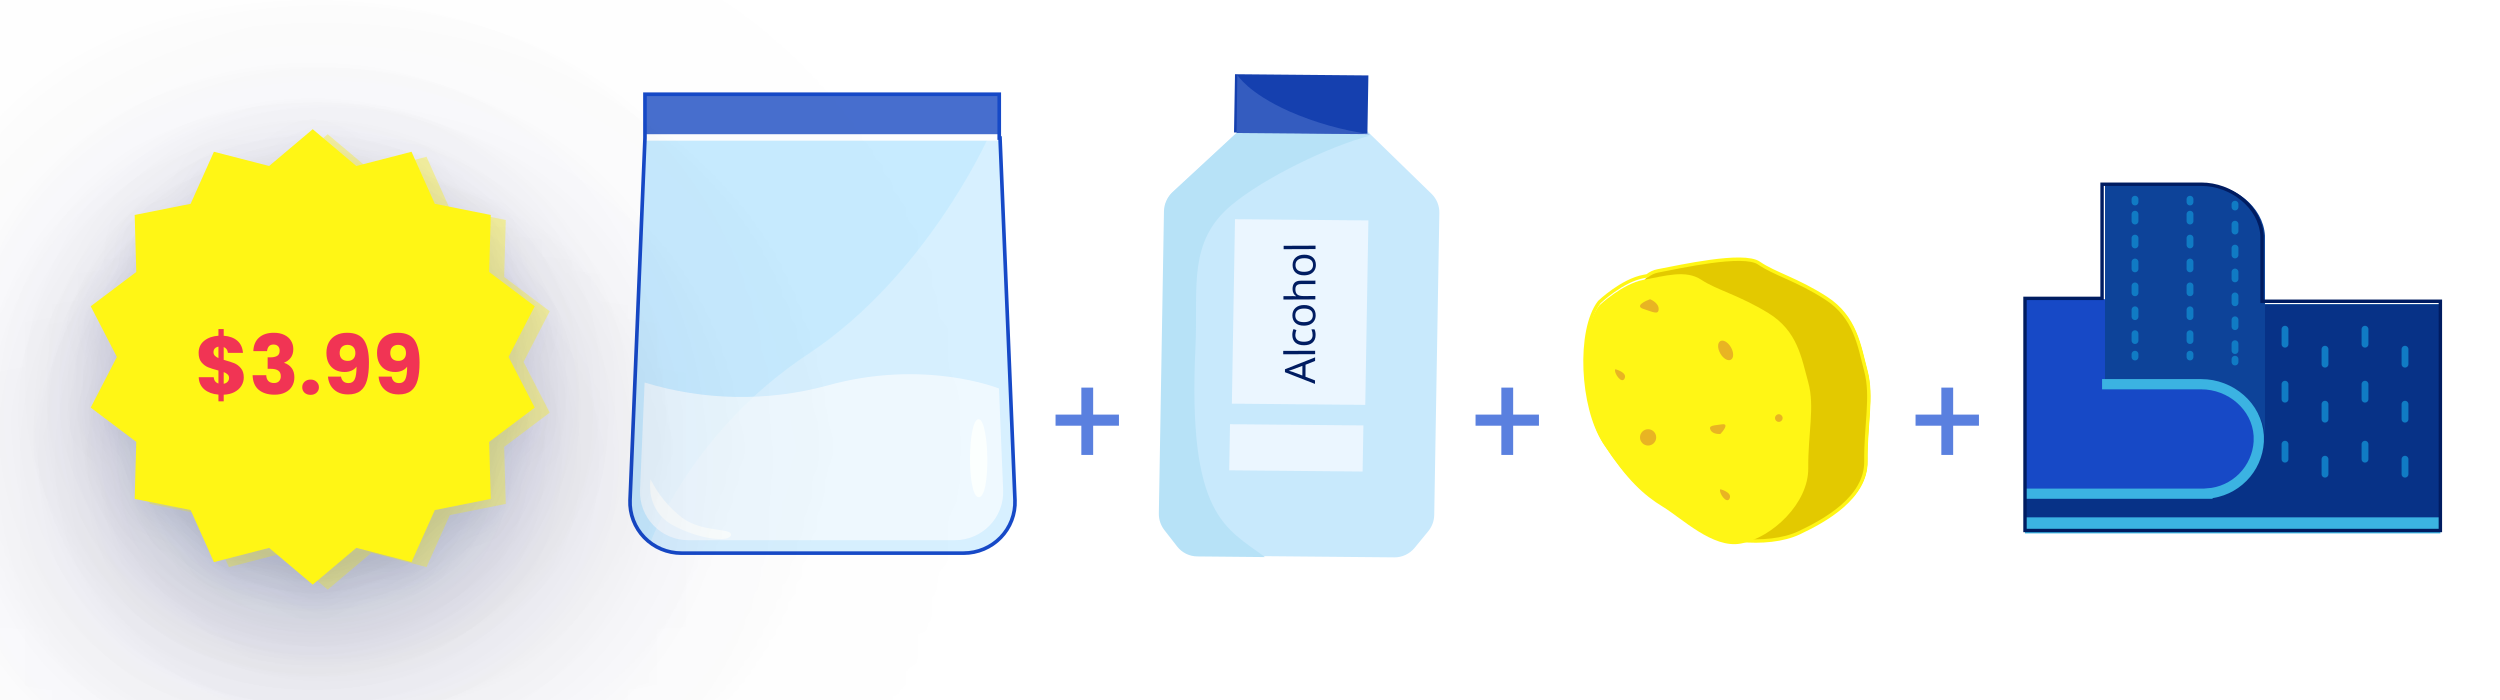
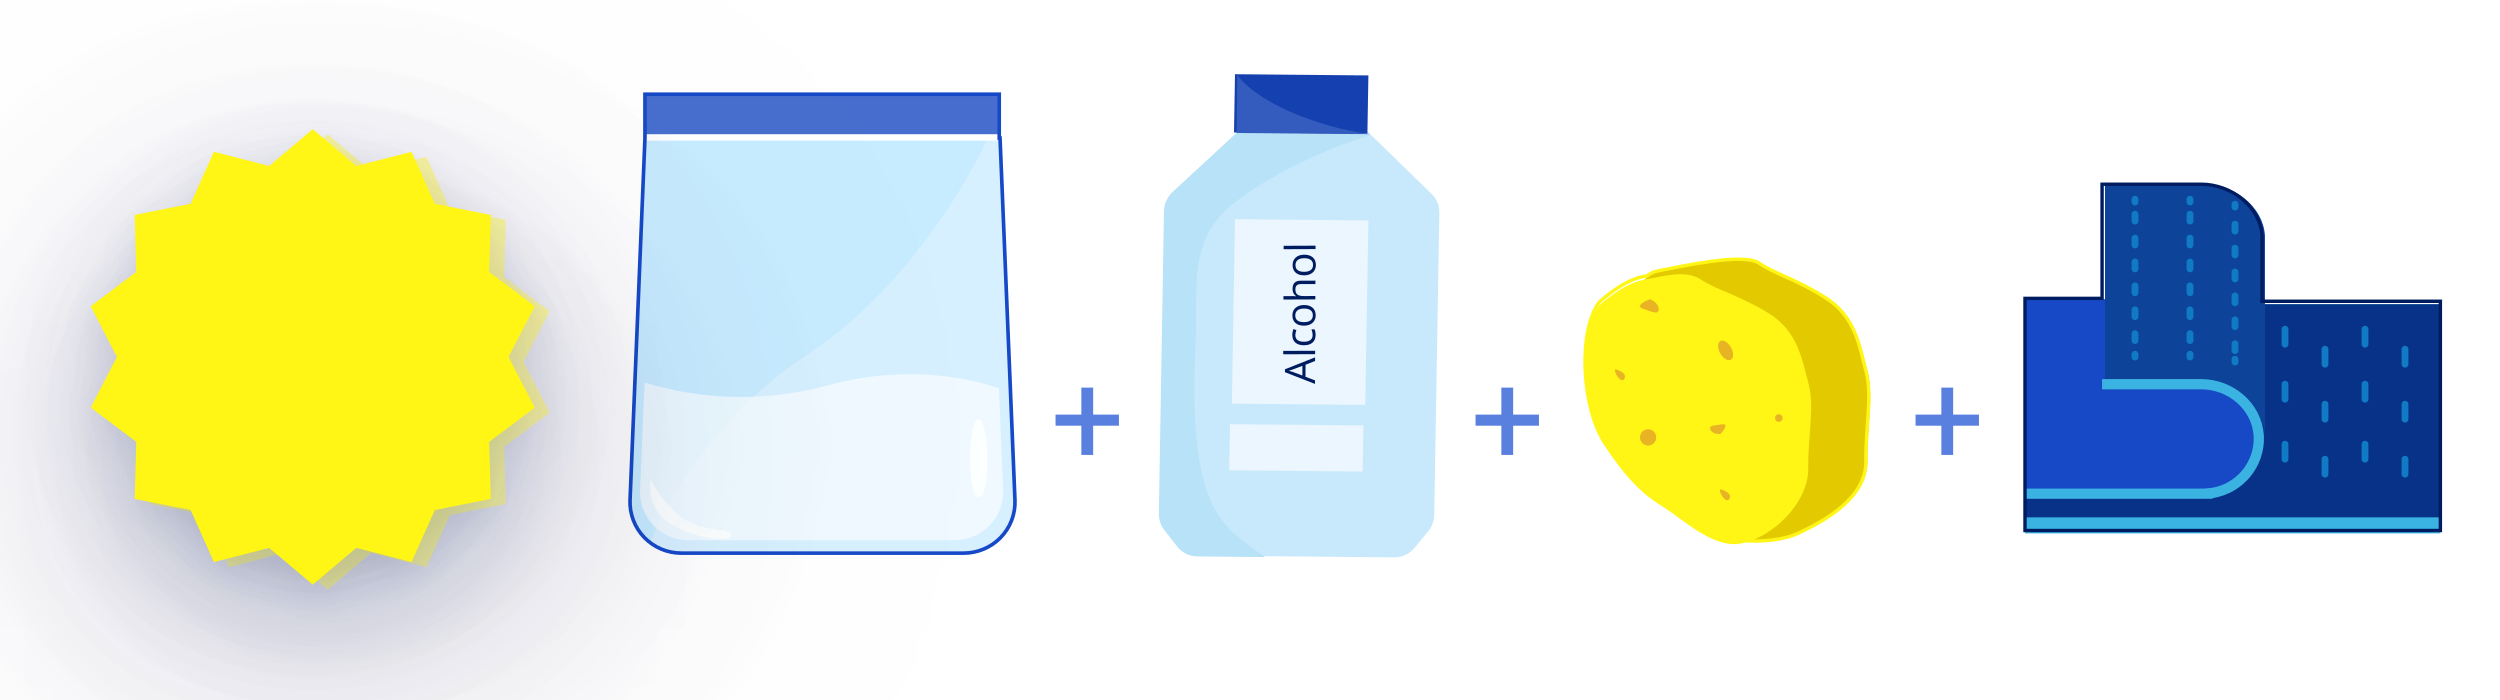
<svg xmlns="http://www.w3.org/2000/svg" width="500" height="140" viewBox="240 160 500 100" fill="none">
  <path d="M728.075 200.842H645V246.681H728.075V200.842Z" fill="#3BB3E2" />
  <path d="M690 225.842V227.074C690.025 226.664 690.025 226.252 690 225.842V225.842Z" stroke="#0C3689" stroke-width="0.683" stroke-miterlimit="10" />
  <path d="M728.075 200.842H645V243.469H728.075V200.842Z" fill="#073287" />
  <path d="M681.501 216.926V199.842H645V238.815H681.501V238.776C684.174 238.586 686.687 237.433 688.572 235.529C690.458 233.626 691.588 231.103 691.753 228.428V227.173C691.422 221.708 686.893 217.504 681.501 216.926Z" fill="#1749C6" />
  <path d="M680.826 176.842H661V216.734H680.826C686.756 216.734 692.641 221.168 692.994 227.036V187.144C692.641 181.276 686.784 176.842 680.826 176.842Z" fill="#0D4399" />
  <path d="M645 238.741H681.501V238.702C684.174 238.513 686.687 237.359 688.572 235.456C690.458 233.553 691.588 231.029 691.753 228.355V227.099V227.144C691.394 221.276 686.148 216.842 680.24 216.842H660.414" stroke="#3BB3E2" stroke-width="2.048" stroke-miterlimit="10" />
  <path d="M697 205.842V208.841" stroke="#107BC4" stroke-width="1.366" stroke-miterlimit="10" stroke-linecap="round" />
  <path d="M697 216.842V219.835" stroke="#107BC4" stroke-width="1.366" stroke-miterlimit="10" stroke-linecap="round" />
  <path d="M697 228.842V231.835" stroke="#107BC4" stroke-width="1.366" stroke-miterlimit="10" stroke-linecap="round" />
  <path d="M705 209.842V212.835" stroke="#107BC4" stroke-width="1.366" stroke-miterlimit="10" stroke-linecap="round" />
  <path d="M705 220.842V223.835" stroke="#107BC4" stroke-width="1.366" stroke-miterlimit="10" stroke-linecap="round" />
  <path d="M705 231.842V234.835" stroke="#107BC4" stroke-width="1.366" stroke-miterlimit="10" stroke-linecap="round" />
  <path d="M713 205.842V208.841" stroke="#107BC4" stroke-width="1.366" stroke-miterlimit="10" stroke-linecap="round" />
  <path d="M713 216.842V219.835" stroke="#107BC4" stroke-width="1.366" stroke-miterlimit="10" stroke-linecap="round" />
  <path d="M713 228.842V231.835" stroke="#107BC4" stroke-width="1.366" stroke-miterlimit="10" stroke-linecap="round" />
  <path d="M721 209.842V212.835" stroke="#107BC4" stroke-width="1.366" stroke-miterlimit="10" stroke-linecap="round" />
  <path d="M721 220.842V223.835" stroke="#107BC4" stroke-width="1.366" stroke-miterlimit="10" stroke-linecap="round" />
  <path d="M721 231.842V234.835" stroke="#107BC4" stroke-width="1.366" stroke-miterlimit="10" stroke-linecap="round" />
  <path d="M667 179.842V180.402" stroke="#107BC4" stroke-width="1.366" stroke-miterlimit="10" stroke-linecap="round" />
  <path d="M667 182.842V208.962" stroke="#107BC4" stroke-width="1.366" stroke-miterlimit="10" stroke-linecap="round" stroke-dasharray="1.37 3.41" />
  <path d="M667 210.842V211.402" stroke="#107BC4" stroke-width="1.366" stroke-miterlimit="10" stroke-linecap="round" />
  <path d="M678 179.842V180.402" stroke="#107BC4" stroke-width="1.366" stroke-miterlimit="10" stroke-linecap="round" />
  <path d="M678 182.842V208.962" stroke="#107BC4" stroke-width="1.366" stroke-miterlimit="10" stroke-linecap="round" stroke-dasharray="1.37 3.41" />
  <path d="M678 210.842V211.402" stroke="#107BC4" stroke-width="1.366" stroke-miterlimit="10" stroke-linecap="round" />
  <path d="M687 180.842V181.402" stroke="#107BC4" stroke-width="1.366" stroke-miterlimit="10" stroke-linecap="round" />
  <path d="M687 184.842V210.934" stroke="#107BC4" stroke-width="1.366" stroke-miterlimit="10" stroke-linecap="round" stroke-dasharray="1.37 3.41" />
  <path d="M687 211.842V212.402" stroke="#107BC4" stroke-width="1.366" stroke-miterlimit="10" stroke-linecap="round" />
  <path d="M692.409 200.255V187.145C692.056 181.276 686.198 176.842 680.24 176.842H660.414V199.678H645V246.095H728.075V200.255H692.409Z" stroke="#001C61" stroke-width="0.683" stroke-miterlimit="10" />
  <path d="M432.576 250.86H376.26C374.88 250.86 373.514 250.584 372.244 250.047C370.974 249.511 369.826 248.725 368.868 247.737C367.911 246.75 367.164 245.58 366.673 244.299C366.181 243.018 365.955 241.651 366.007 240.281L368.994 167.842H439.848L442.835 240.281C442.887 241.651 442.66 243.018 442.167 244.299C441.675 245.581 440.928 246.75 439.97 247.738C439.012 248.725 437.864 249.511 436.593 250.047C435.323 250.584 433.957 250.86 432.576 250.86Z" fill="#C7EBFF" />
  <path opacity="0.8" d="M439.854 158.842H369V167.606H439.854V158.842Z" fill="#194AC2" />
  <path d="M439.854 166.842H369V168.131H439.854V166.842Z" fill="#FEFEFE" />
  <path opacity="0.7" d="M430.915 248.043H377.7C376.393 248.044 375.1 247.782 373.898 247.274C372.696 246.766 371.61 246.022 370.705 245.087C369.799 244.151 369.094 243.044 368.63 241.83C368.167 240.617 367.955 239.323 368.008 238.027L368.928 216.505C380.772 220.138 393.412 220.355 405.376 217.131C424.853 211.666 439.794 217.701 439.794 217.701L440.632 238.077C440.678 239.371 440.46 240.662 439.992 241.871C439.524 243.08 438.815 244.183 437.908 245.113C437.001 246.044 435.914 246.783 434.712 247.286C433.511 247.789 432.219 248.047 430.915 248.043Z" fill="#FAFDFF" />
  <path opacity="0.3" d="M439.909 167.842H437.482C437.482 167.842 425.176 195.235 401.621 210.803C378.066 226.372 370 248.682 370 248.682C371.796 250.088 374.015 250.855 376.301 250.86H432.618C433.998 250.86 435.364 250.584 436.634 250.047C437.904 249.511 439.052 248.725 440.009 247.737C440.967 246.75 441.713 245.58 442.205 244.299C442.697 243.018 442.923 241.651 442.87 240.281L439.909 167.842Z" fill="#FAFDFF" />
  <path d="M440.006 167.606H439.848V158.842H368.994V167.606L366.007 240.045C365.955 241.415 366.181 242.782 366.673 244.063C367.164 245.344 367.911 246.514 368.868 247.502C369.826 248.489 370.974 249.275 372.244 249.812C373.514 250.348 374.88 250.625 376.26 250.625H432.74C434.12 250.625 435.486 250.348 436.756 249.812C438.026 249.275 439.174 248.489 440.132 247.502C441.089 246.514 441.836 245.344 442.327 244.063C442.819 242.782 443.045 241.415 442.993 240.045L440.006 167.606Z" stroke="#1649C7" stroke-width="0.73" stroke-miterlimit="10" />
  <path d="M370.097 235.842C370.097 235.842 368.931 242.052 374.684 245.106C380.179 248.017 386.027 248.462 386.197 246.984C386.367 245.507 380.633 246.596 376.455 243.573C373.777 241.504 371.603 238.861 370.097 235.842Z" fill="#FBFFFE" />
  <path d="M435.711 223.842C433.519 223.842 433.342 239.197 435.711 239.441C438.207 239.704 437.898 223.842 435.711 223.842Z" fill="#FBFFFE" />
  <path d="M566.497 201.447C562.177 207.378 568.126 220.157 572.703 227.419C577.279 234.681 578.081 243.748 581.905 246.201C585.729 248.653 594.937 249.017 600.089 246.59C605.242 244.163 613.542 239.576 613.467 232.294C613.392 225.012 614.815 219.343 613.467 214.22C612.119 209.098 611.352 203.429 605.503 199.651C599.653 195.874 595.177 194.777 592.08 192.622C588.982 190.468 576.161 193.371 571.841 194.18C567.52 194.989 566.497 201.447 566.497 201.447Z" fill="#E3C900" />
  <path d="M559.862 201.083C555.542 206.726 556.303 222.12 560.865 229.043C565.426 235.966 568.779 239.05 572.578 241.356C576.377 243.662 582.563 249.741 588.116 248.719C594.492 247.541 601.714 240.588 601.649 233.66C601.584 226.732 602.997 221.346 601.649 216.466C600.301 211.586 599.529 206.211 593.68 202.62C587.83 199.03 583.354 198.003 580.252 195.95C577.149 193.897 573.084 195.181 568.779 195.95C564.473 196.719 559.862 201.083 559.862 201.083Z" fill="#FFF615" />
  <path d="M570.014 199.842C569.217 200.11 566.836 201.197 568.691 201.789C570.545 202.381 571.733 203.063 571.733 201.789C571.733 200.514 570.014 199.842 570.014 199.842Z" fill="#E8B423" />
  <path d="M584.081 226.794C584.582 226.288 585.936 224.619 584.352 224.867C582.768 225.115 581.64 225.049 582.106 225.995C582.572 226.94 584.081 226.794 584.081 226.794Z" fill="#E8B423" />
  <path d="M563.064 213.842C562.653 214.459 564.323 216.937 564.919 215.698C565.516 214.459 563.064 213.842 563.064 213.842Z" fill="#E8B423" />
  <path d="M584.064 237.842C583.653 238.464 585.323 240.942 585.919 239.703C586.516 238.464 584.064 237.842 584.064 237.842Z" fill="#E8B423" />
  <path d="M586.189 211.936C586.776 211.594 586.777 210.485 586.19 209.46C585.603 208.434 584.651 207.88 584.064 208.222C583.476 208.564 583.476 209.673 584.063 210.699C584.65 211.725 585.602 212.279 586.189 211.936Z" fill="#E8B423" />
  <path d="M595.762 224.379C596.183 224.379 596.524 224.035 596.524 223.611C596.524 223.186 596.183 222.842 595.762 222.842C595.341 222.842 595 223.186 595 223.611C595 224.035 595.341 224.379 595.762 224.379Z" fill="#E8B423" />
  <path d="M569.619 229.109C570.513 229.109 571.238 228.378 571.238 227.475C571.238 226.573 570.513 225.842 569.619 225.842C568.725 225.842 568 226.573 568 227.475C568 228.378 568.725 229.109 569.619 229.109Z" fill="#E8B423" />
  <path d="M613.187 214.2C611.834 209.072 611.072 203.409 605.223 199.631C599.374 195.854 594.898 194.777 591.8 192.622C588.702 190.468 575.881 193.371 571.561 194.18C570.788 194.326 570.063 194.663 569.451 195.161L568.779 195.287C564.438 196.056 559.862 200.42 559.862 200.42C555.542 206.064 556.303 221.457 560.865 228.38C565.426 235.303 568.779 238.388 572.578 240.694C576.377 242.999 582.563 249.078 588.116 248.056C592.126 248.471 596.687 248.056 599.805 246.57C604.967 244.142 613.257 239.556 613.182 232.274C613.107 224.992 614.536 219.323 613.187 214.2Z" stroke="#FFF615" stroke-width="0.683" stroke-miterlimit="10" />
  <g opacity="0.4" filter="url(#filter0_dddddd)">
    <path d="M305.544 166.842L314.26 174.2L325.305 171.352L329.965 181.763L341.152 183.99L340.833 195.392L349.946 202.251L344.712 212.386L349.946 222.52L340.833 229.38L341.152 240.782L329.965 243.009L325.305 253.42L314.26 250.572L305.544 257.93L296.828 250.572L285.783 253.42L281.123 243.009L269.936 240.782L270.255 229.38L261.142 222.52L266.376 212.386L261.142 202.251L270.255 195.392L269.936 183.99L281.123 181.763L285.783 171.352L296.828 174.2L305.544 166.842Z" fill="#FFF615" />
  </g>
  <g filter="url(#filter1_dddddd)">
    <path d="M302.544 165.842L311.26 173.2L322.305 170.352L326.965 180.763L338.152 182.99L337.833 194.392L346.946 201.251L341.712 211.386L346.946 221.52L337.833 228.38L338.152 239.782L326.965 242.009L322.305 252.42L311.26 249.572L302.544 256.93L293.828 249.572L282.783 252.42L278.123 242.009L266.936 239.782L267.255 228.38L258.142 221.52L263.376 211.386L258.142 201.251L267.255 194.392L266.936 182.99L278.123 180.763L282.783 170.352L293.828 173.2L302.544 165.842Z" fill="#FFF615" />
  </g>
-   <path d="M288.755 215.486C288.755 216.089 288.596 216.648 288.278 217.164C287.971 217.668 287.51 218.085 286.896 218.414C286.293 218.732 285.575 218.908 284.741 218.94V220.273H283.688V218.924C282.526 218.825 281.588 218.48 280.875 217.888C280.162 217.285 279.784 216.468 279.74 215.437H282.734C282.8 216.095 283.118 216.517 283.688 216.703V214.104C282.833 213.885 282.147 213.671 281.632 213.463C281.128 213.254 280.683 212.92 280.3 212.459C279.916 211.999 279.724 211.368 279.724 210.567C279.724 209.569 280.091 208.769 280.826 208.166C281.572 207.563 282.526 207.223 283.688 207.146V205.813H284.741V207.146C285.893 207.234 286.803 207.568 287.472 208.149C288.141 208.731 288.514 209.537 288.59 210.567H285.58C285.514 209.975 285.235 209.591 284.741 209.416V211.966C285.651 212.218 286.353 212.443 286.847 212.64C287.34 212.838 287.779 213.167 288.163 213.627C288.557 214.077 288.755 214.696 288.755 215.486ZM282.701 210.436C282.701 210.71 282.784 210.94 282.948 211.127C283.123 211.313 283.37 211.478 283.688 211.62V209.334C283.381 209.389 283.14 209.509 282.964 209.696C282.789 209.871 282.701 210.118 282.701 210.436ZM284.741 216.753C285.07 216.698 285.328 216.566 285.514 216.358C285.712 216.149 285.81 215.892 285.81 215.585C285.81 215.3 285.717 215.069 285.531 214.894C285.355 214.707 285.092 214.548 284.741 214.417V216.753ZM290.666 210.222C290.71 209.049 291.094 208.144 291.818 207.508C292.542 206.872 293.523 206.554 294.762 206.554C295.585 206.554 296.287 206.696 296.868 206.981C297.46 207.266 297.904 207.656 298.2 208.149C298.508 208.643 298.661 209.197 298.661 209.811C298.661 210.535 298.48 211.127 298.118 211.587C297.756 212.037 297.334 212.344 296.852 212.509V212.574C297.477 212.783 297.97 213.128 298.332 213.611C298.694 214.093 298.875 214.713 298.875 215.47C298.875 216.149 298.716 216.753 298.398 217.279C298.091 217.794 297.636 218.2 297.033 218.496C296.44 218.792 295.733 218.94 294.91 218.94C293.594 218.94 292.542 218.617 291.752 217.97C290.973 217.323 290.562 216.347 290.518 215.042H293.249C293.26 215.524 293.397 215.908 293.66 216.193C293.923 216.468 294.307 216.605 294.812 216.605C295.239 216.605 295.568 216.484 295.799 216.243C296.04 215.99 296.161 215.661 296.161 215.256C296.161 214.729 295.991 214.351 295.651 214.121C295.322 213.879 294.79 213.759 294.055 213.759H293.529V211.472H294.055C294.614 211.472 295.064 211.379 295.404 211.193C295.755 210.995 295.93 210.65 295.93 210.156C295.93 209.761 295.821 209.454 295.601 209.235C295.382 209.016 295.08 208.906 294.697 208.906C294.28 208.906 293.967 209.032 293.759 209.284C293.562 209.537 293.446 209.849 293.414 210.222H290.666ZM302.123 218.973C301.63 218.973 301.224 218.831 300.906 218.546C300.599 218.25 300.445 217.888 300.445 217.46C300.445 217.021 300.599 216.654 300.906 216.358C301.224 216.062 301.63 215.914 302.123 215.914C302.606 215.914 303.001 216.062 303.308 216.358C303.626 216.654 303.785 217.021 303.785 217.46C303.785 217.888 303.626 218.25 303.308 218.546C303.001 218.831 302.606 218.973 302.123 218.973ZM308.197 215.321C308.362 216.188 308.866 216.621 309.71 216.621C310.292 216.621 310.703 216.363 310.944 215.848C311.185 215.332 311.306 214.494 311.306 213.331C311.065 213.671 310.736 213.934 310.319 214.121C309.902 214.307 309.436 214.4 308.921 214.4C308.219 214.4 307.594 214.258 307.046 213.973C306.497 213.676 306.064 213.243 305.746 212.673C305.439 212.092 305.285 211.39 305.285 210.567C305.285 209.756 305.45 209.049 305.779 208.445C306.119 207.842 306.596 207.376 307.21 207.047C307.835 206.718 308.57 206.554 309.414 206.554C311.037 206.554 312.172 207.058 312.82 208.067C313.467 209.076 313.79 210.562 313.79 212.525C313.79 213.951 313.658 215.13 313.395 216.062C313.143 216.983 312.71 217.685 312.096 218.167C311.493 218.65 310.665 218.891 309.612 218.891C308.778 218.891 308.065 218.727 307.473 218.398C306.892 218.069 306.442 217.635 306.124 217.098C305.817 216.561 305.642 215.969 305.598 215.321H308.197ZM309.562 212.18C310.023 212.18 310.39 212.042 310.665 211.768C310.939 211.483 311.076 211.099 311.076 210.617C311.076 210.09 310.933 209.685 310.648 209.399C310.363 209.114 309.979 208.972 309.497 208.972C309.014 208.972 308.63 209.12 308.345 209.416C308.071 209.701 307.934 210.096 307.934 210.6C307.934 211.072 308.071 211.456 308.345 211.752C308.63 212.037 309.036 212.18 309.562 212.18ZM318.318 215.321C318.482 216.188 318.987 216.621 319.831 216.621C320.412 216.621 320.824 216.363 321.065 215.848C321.306 215.332 321.427 214.494 321.427 213.331C321.185 213.671 320.856 213.934 320.44 214.121C320.023 214.307 319.557 214.4 319.041 214.4C318.34 214.4 317.715 214.258 317.166 213.973C316.618 213.676 316.185 213.243 315.867 212.673C315.56 212.092 315.406 211.39 315.406 210.567C315.406 209.756 315.571 209.049 315.9 208.445C316.24 207.842 316.717 207.376 317.331 207.047C317.956 206.718 318.691 206.554 319.535 206.554C321.158 206.554 322.293 207.058 322.94 208.067C323.587 209.076 323.911 210.562 323.911 212.525C323.911 213.951 323.779 215.13 323.516 216.062C323.264 216.983 322.83 217.685 322.216 218.167C321.613 218.65 320.785 218.891 319.732 218.891C318.899 218.891 318.186 218.727 317.594 218.398C317.013 218.069 316.563 217.635 316.245 217.098C315.938 216.561 315.762 215.969 315.719 215.321H318.318ZM319.683 212.18C320.144 212.18 320.511 212.042 320.785 211.768C321.059 211.483 321.196 211.099 321.196 210.617C321.196 210.09 321.054 209.685 320.769 209.399C320.484 209.114 320.1 208.972 319.617 208.972C319.135 208.972 318.751 209.12 318.466 209.416C318.192 209.701 318.054 210.096 318.054 210.6C318.054 211.072 318.192 211.456 318.466 211.752C318.751 212.037 319.157 212.18 319.683 212.18Z" fill="#F13454" />
  <path d="M542.631 222.92H547.789V225.143H542.631V230.987H540.268V225.143H535.11V222.92H540.268V217.521H542.631V222.92Z" fill="#5A80DF" />
  <path d="M458.631 222.92H463.789V225.143H458.631V230.987H456.268V225.143H451.11V222.92H456.268V217.521H458.631V222.92Z" fill="#5A80DF" />
  <path d="M630.631 222.92H635.789V225.143H630.631V230.987H628.268V225.143H623.11V222.92H628.268V217.521H630.631V222.92Z" fill="#5A80DF" />
  <path d="M526.312 178.769L512.457 165.285L488.979 165.041L474.641 178.302C474.119 178.786 473.699 179.37 473.408 180.02C473.117 180.671 472.961 181.373 472.948 182.084L471.924 242.547C471.909 243.738 472.294 244.895 473.016 245.833L475.576 249.123C476.052 249.735 476.659 250.23 477.352 250.574C478.045 250.917 478.806 251.1 479.581 251.109L518.853 251.474C519.628 251.482 520.396 251.314 521.101 250.983C521.806 250.653 522.43 250.168 522.926 249.564L525.64 246.259C526.398 245.339 526.824 244.188 526.846 242.998L527.87 182.586C527.884 181.874 527.753 181.169 527.485 180.512C527.217 179.856 526.818 179.263 526.312 178.769Z" fill="#C8E9FC" />
  <path d="M479.446 251.284L492.999 251.417C485.24 245.605 477.483 243.351 479.091 209.478C479.653 197.572 477.406 188.365 486.4 180.931C492.877 175.575 505.6 169.341 514.016 167.119L488.823 165.206L474.486 178.467C473.964 178.95 473.544 179.535 473.253 180.185C472.962 180.836 472.805 181.538 472.793 182.249L471.769 242.712C471.754 243.903 472.139 245.06 472.861 245.998L475.421 249.288C475.898 249.904 476.508 250.403 477.205 250.748C477.901 251.094 478.667 251.277 479.446 251.284Z" fill="#B7E2F7" />
  <path d="M513.679 155.086L487 154.842L486.802 166.487L513.481 166.731L513.679 155.086Z" fill="#1540AF" />
  <path d="M513.68 184.086L487 183.842L486.374 220.73L513.053 220.974L513.68 184.086Z" fill="#EBF6FF" />
  <path d="M512.68 225.086L486 224.842L485.843 234.062L512.523 234.306L512.68 225.086Z" fill="#EBF6FF" />
  <path d="M514 166.842C508.424 166.059 502.986 164.519 497.833 162.263C489.612 158.588 487.466 154.997 487.466 154.997L487.319 166.603L514 166.842Z" fill="#345CBF" />
  <path d="M503.018 212.193L501.108 212.947L501.099 215.35L503.003 216.08L503 216.786L496.989 214.44L496.992 213.853L503.021 211.471L503.018 212.193ZM500.48 213.167L498.62 213.871C498.384 213.962 498.095 214.057 497.753 214.154C498.016 214.213 498.304 214.298 498.618 214.408L500.472 215.106L500.48 213.167ZM503.026 210.153L503.024 210.833L496.643 210.859L496.646 210.178L503.026 210.153ZM503.121 206.997C503.118 207.647 502.917 208.153 502.516 208.512C502.113 208.869 501.545 209.049 500.812 209.052C500.06 209.055 499.48 208.877 499.072 208.518C498.663 208.156 498.46 207.64 498.463 206.97C498.463 206.754 498.488 206.538 498.535 206.322C498.582 206.106 498.638 205.936 498.701 205.813L499.278 206.02C499.218 206.17 499.168 206.335 499.129 206.512C499.087 206.69 499.066 206.848 499.065 206.984C499.062 207.897 499.642 208.352 500.807 208.347C501.359 208.345 501.783 208.232 502.079 208.01C502.376 207.784 502.524 207.453 502.526 207.016C502.528 206.641 502.449 206.257 502.289 205.864L502.892 205.862C503.046 206.162 503.123 206.54 503.121 206.997ZM500.811 201.005C501.544 201.002 502.116 201.184 502.527 201.551C502.936 201.919 503.139 202.428 503.136 203.078C503.135 203.48 503.039 203.837 502.849 204.15C502.659 204.462 502.388 204.704 502.034 204.875C501.681 205.046 501.268 205.132 500.795 205.134C500.062 205.137 499.493 204.956 499.087 204.591C498.679 204.227 498.476 203.719 498.478 203.068C498.481 202.44 498.692 201.94 499.112 201.569C499.531 201.196 500.098 201.007 500.811 201.005ZM500.798 204.429C501.372 204.426 501.81 204.31 502.111 204.079C502.413 203.848 502.565 203.51 502.567 203.064C502.568 202.619 502.421 202.282 502.124 202.053C501.824 201.822 501.385 201.708 500.809 201.71C500.237 201.712 499.803 201.83 499.507 202.064C499.208 202.295 499.058 202.636 499.056 203.087C499.055 203.532 499.199 203.868 499.491 204.094C499.783 204.319 500.218 204.431 500.798 204.429ZM503.079 196.807L500.172 196.818C499.806 196.82 499.532 196.904 499.351 197.072C499.17 197.239 499.079 197.501 499.077 197.856C499.075 198.329 499.202 198.674 499.458 198.892C499.715 199.107 500.135 199.213 500.72 199.211L503.07 199.201L503.067 199.882L496.686 199.908L496.689 199.227L498.621 199.219C498.853 199.218 499.046 199.229 499.199 199.25L499.199 199.209C498.983 199.076 498.815 198.886 498.693 198.641C498.568 198.393 498.506 198.11 498.507 197.793C498.51 197.243 498.642 196.831 498.906 196.557C499.167 196.28 499.581 196.14 500.15 196.138L503.082 196.126L503.079 196.807ZM500.852 190.937C501.584 190.934 502.156 191.116 502.568 191.484C502.976 191.851 503.179 192.36 503.177 193.011C503.175 193.413 503.079 193.77 502.889 194.082C502.699 194.395 502.428 194.637 502.075 194.807C501.721 194.978 501.308 195.065 500.835 195.067C500.102 195.07 499.533 194.889 499.127 194.524C498.719 194.159 498.516 193.652 498.518 193.001C498.521 192.372 498.732 191.872 499.152 191.502C499.571 191.128 500.138 190.94 500.852 190.937ZM500.838 194.361C501.412 194.359 501.85 194.242 502.151 194.012C502.453 193.781 502.605 193.443 502.607 192.997C502.608 192.551 502.461 192.214 502.164 191.986C501.864 191.755 501.426 191.64 500.849 191.643C500.277 191.645 499.844 191.763 499.547 191.996C499.248 192.227 499.098 192.568 499.096 193.019C499.095 193.465 499.24 193.8 499.531 194.026C499.823 194.252 500.258 194.364 500.838 194.361ZM503.11 189.134L503.107 189.815L496.727 189.84L496.729 189.16L503.11 189.134Z" fill="#001C61" />
  <defs>
    <filter id="filter0_dddddd" x="3.015" y="1.901" width="605.059" height="607.343" filterUnits="userSpaceOnUse" color-interpolation-filters="sRGB">
      <feFlood flood-opacity="0" result="BackgroundImageFix" />
      <feColorMatrix in="SourceAlpha" type="matrix" values="0 0 0 0 0 0 0 0 0 0 0 0 0 0 0 0 0 0 127 0" />
      <feOffset dy="2.579" />
      <feGaussianBlur stdDeviation="3.572" />
      <feColorMatrix type="matrix" values="0 0 0 0 0.027 0 0 0 0 0.047 0 0 0 0 0.286 0 0 0 0.051 0" />
      <feBlend mode="normal" in2="BackgroundImageFix" result="effect1_dropShadow" />
      <feColorMatrix in="SourceAlpha" type="matrix" values="0 0 0 0 0 0 0 0 0 0 0 0 0 0 0 0 0 0 127 0" />
      <feOffset dy="6.197" />
      <feGaussianBlur stdDeviation="8.583" />
      <feColorMatrix type="matrix" values="0 0 0 0 0.027 0 0 0 0 0.047 0 0 0 0 0.286 0 0 0 0.073 0" />
      <feBlend mode="normal" in2="effect1_dropShadow" result="effect2_dropShadow" />
      <feColorMatrix in="SourceAlpha" type="matrix" values="0 0 0 0 0 0 0 0 0 0 0 0 0 0 0 0 0 0 127 0" />
      <feOffset dy="11.668" />
      <feGaussianBlur stdDeviation="16.161" />
      <feColorMatrix type="matrix" values="0 0 0 0 0.027 0 0 0 0 0.047 0 0 0 0 0.286 0 0 0 0.09 0" />
      <feBlend mode="normal" in2="effect2_dropShadow" result="effect3_dropShadow" />
      <feColorMatrix in="SourceAlpha" type="matrix" values="0 0 0 0 0 0 0 0 0 0 0 0 0 0 0 0 0 0 127 0" />
      <feOffset dy="20.814" />
      <feGaussianBlur stdDeviation="28.828" />
      <feColorMatrix type="matrix" values="0 0 0 0 0.027 0 0 0 0 0.047 0 0 0 0 0.286 0 0 0 0.107 0" />
      <feBlend mode="normal" in2="effect3_dropShadow" result="effect4_dropShadow" />
      <feColorMatrix in="SourceAlpha" type="matrix" values="0 0 0 0 0 0 0 0 0 0 0 0 0 0 0 0 0 0 127 0" />
      <feOffset dy="38.931" />
      <feGaussianBlur stdDeviation="53.92" />
      <feColorMatrix type="matrix" values="0 0 0 0 0.027 0 0 0 0 0.047 0 0 0 0 0.286 0 0 0 0.129 0" />
      <feBlend mode="normal" in2="effect4_dropShadow" result="effect5_dropShadow" />
      <feColorMatrix in="SourceAlpha" type="matrix" values="0 0 0 0 0 0 0 0 0 0 0 0 0 0 0 0 0 0 127 0" />
      <feOffset dy="93.187" />
      <feGaussianBlur stdDeviation="129.064" />
      <feColorMatrix type="matrix" values="0 0 0 0 0.027 0 0 0 0 0.047 0 0 0 0 0.286 0 0 0 0.18 0" />
      <feBlend mode="normal" in2="effect5_dropShadow" result="effect6_dropShadow" />
      <feBlend mode="normal" in="SourceGraphic" in2="effect6_dropShadow" result="shape" />
    </filter>
    <filter id="filter1_dddddd" x="0.015" y="0.901" width="605.059" height="607.343" filterUnits="userSpaceOnUse" color-interpolation-filters="sRGB">
      <feFlood flood-opacity="0" result="BackgroundImageFix" />
      <feColorMatrix in="SourceAlpha" type="matrix" values="0 0 0 0 0 0 0 0 0 0 0 0 0 0 0 0 0 0 127 0" />
      <feOffset dy="2.579" />
      <feGaussianBlur stdDeviation="3.572" />
      <feColorMatrix type="matrix" values="0 0 0 0 0.027 0 0 0 0 0.047 0 0 0 0 0.286 0 0 0 0.051 0" />
      <feBlend mode="normal" in2="BackgroundImageFix" result="effect1_dropShadow" />
      <feColorMatrix in="SourceAlpha" type="matrix" values="0 0 0 0 0 0 0 0 0 0 0 0 0 0 0 0 0 0 127 0" />
      <feOffset dy="6.197" />
      <feGaussianBlur stdDeviation="8.583" />
      <feColorMatrix type="matrix" values="0 0 0 0 0.027 0 0 0 0 0.047 0 0 0 0 0.286 0 0 0 0.073 0" />
      <feBlend mode="normal" in2="effect1_dropShadow" result="effect2_dropShadow" />
      <feColorMatrix in="SourceAlpha" type="matrix" values="0 0 0 0 0 0 0 0 0 0 0 0 0 0 0 0 0 0 127 0" />
      <feOffset dy="11.668" />
      <feGaussianBlur stdDeviation="16.161" />
      <feColorMatrix type="matrix" values="0 0 0 0 0.027 0 0 0 0 0.047 0 0 0 0 0.286 0 0 0 0.09 0" />
      <feBlend mode="normal" in2="effect2_dropShadow" result="effect3_dropShadow" />
      <feColorMatrix in="SourceAlpha" type="matrix" values="0 0 0 0 0 0 0 0 0 0 0 0 0 0 0 0 0 0 127 0" />
      <feOffset dy="20.814" />
      <feGaussianBlur stdDeviation="28.828" />
      <feColorMatrix type="matrix" values="0 0 0 0 0.027 0 0 0 0 0.047 0 0 0 0 0.286 0 0 0 0.107 0" />
      <feBlend mode="normal" in2="effect3_dropShadow" result="effect4_dropShadow" />
      <feColorMatrix in="SourceAlpha" type="matrix" values="0 0 0 0 0 0 0 0 0 0 0 0 0 0 0 0 0 0 127 0" />
      <feOffset dy="38.931" />
      <feGaussianBlur stdDeviation="53.92" />
      <feColorMatrix type="matrix" values="0 0 0 0 0.027 0 0 0 0 0.047 0 0 0 0 0.286 0 0 0 0.129 0" />
      <feBlend mode="normal" in2="effect4_dropShadow" result="effect5_dropShadow" />
      <feColorMatrix in="SourceAlpha" type="matrix" values="0 0 0 0 0 0 0 0 0 0 0 0 0 0 0 0 0 0 127 0" />
      <feOffset dy="93.187" />
      <feGaussianBlur stdDeviation="129.064" />
      <feColorMatrix type="matrix" values="0 0 0 0 0.027 0 0 0 0 0.047 0 0 0 0 0.286 0 0 0 0.18 0" />
      <feBlend mode="normal" in2="effect5_dropShadow" result="effect6_dropShadow" />
      <feBlend mode="normal" in="SourceGraphic" in2="effect6_dropShadow" result="shape" />
    </filter>
  </defs>
</svg>
